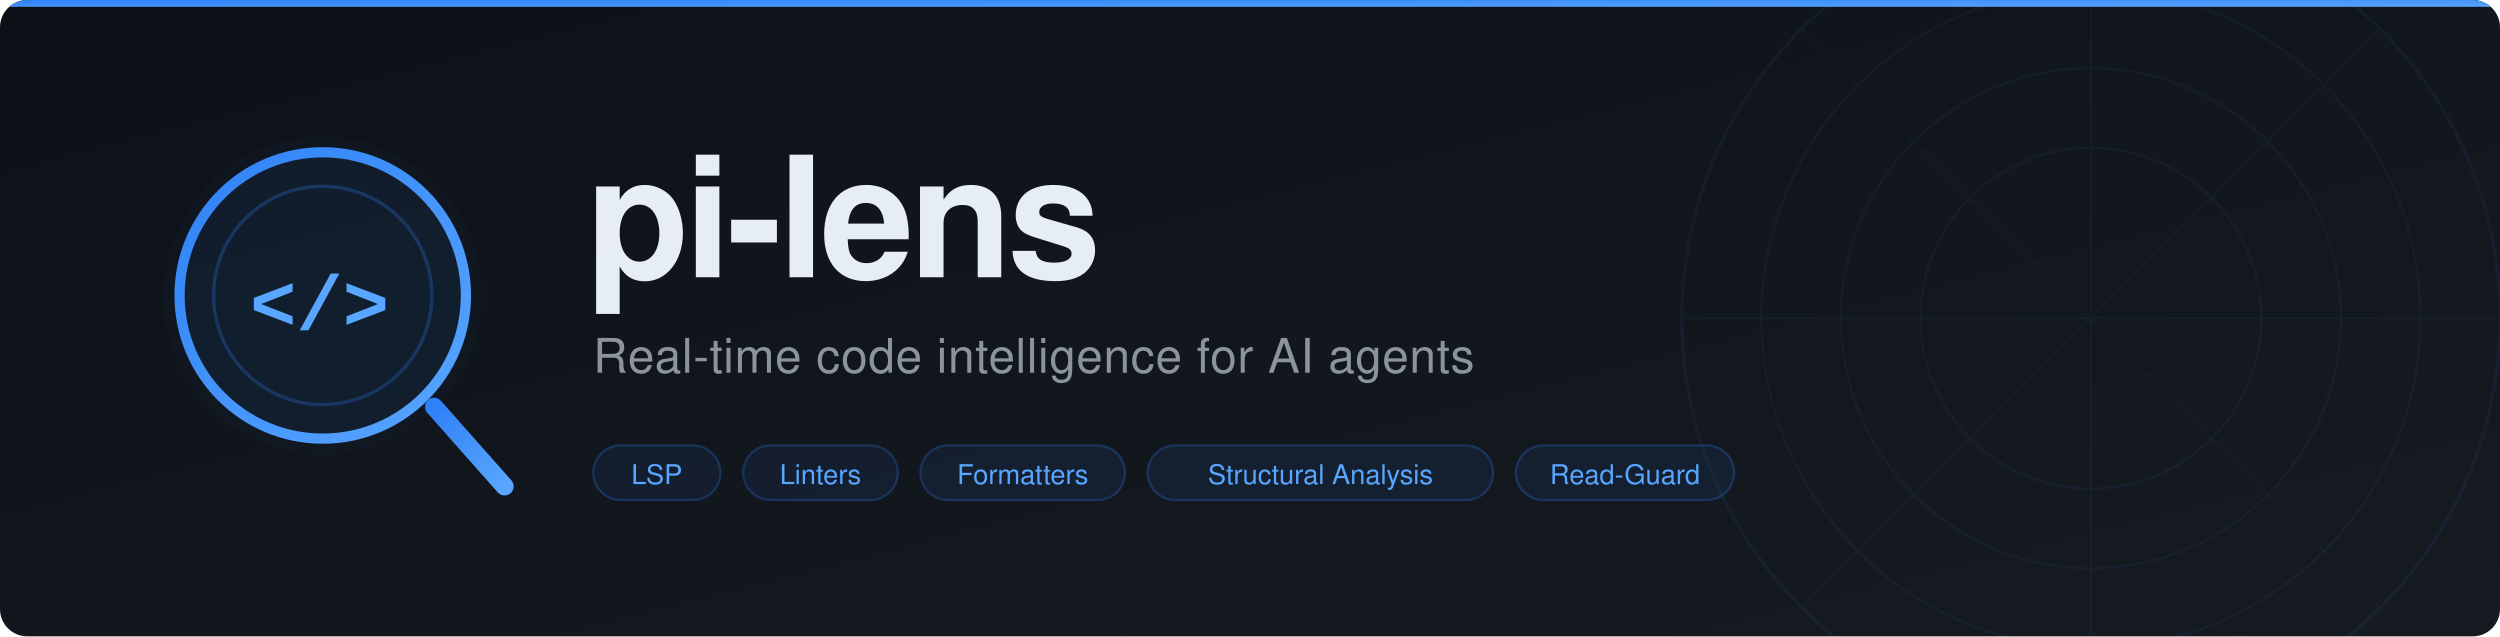
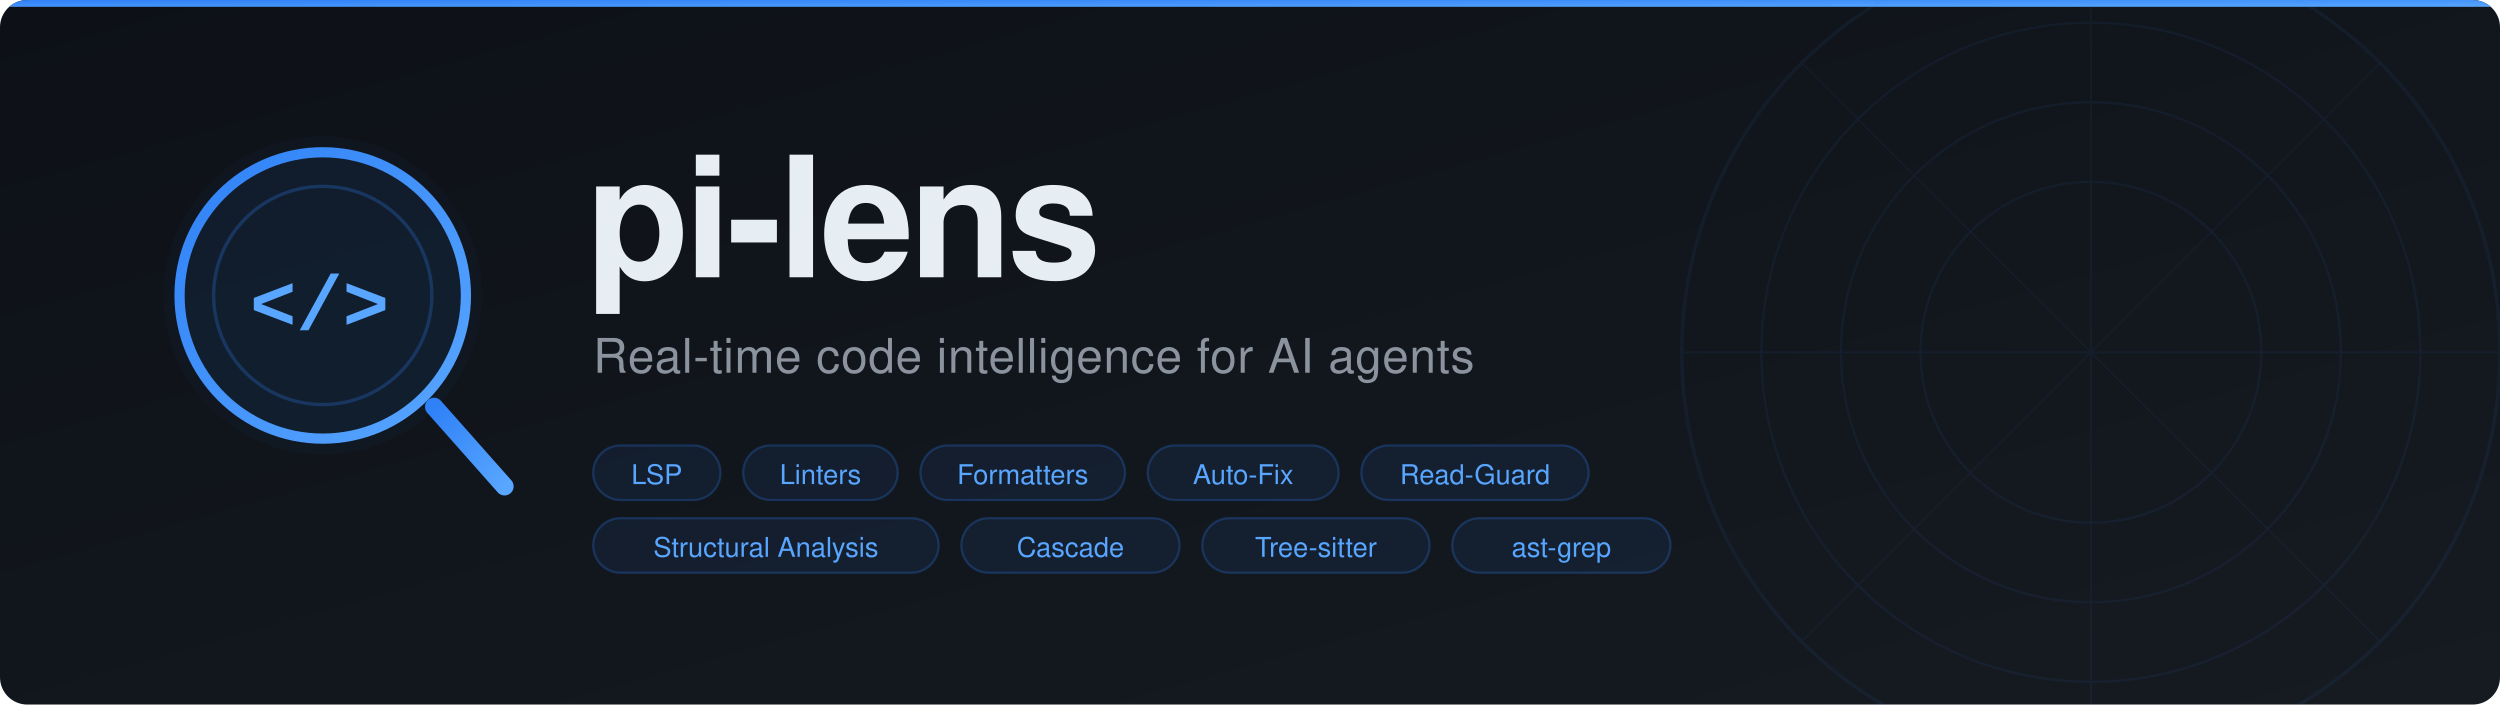
- <svg xmlns="http://www.w3.org/2000/svg" width="1100" height="280" viewBox="0 0 1100 280">
+ <svg xmlns="http://www.w3.org/2000/svg" width="1100" height="310" viewBox="0 0 1100 310">
  <defs>
    <linearGradient id="bg" x1="0%" y1="0%" x2="100%" y2="100%">
      <stop offset="0%" stop-color="#0d1117" />
      <stop offset="100%" stop-color="#161b22" />
    </linearGradient>
    <linearGradient id="accent" x1="0%" y1="0%" x2="100%" y2="100%">
      <stop offset="0%" stop-color="#2f81f7" />
      <stop offset="100%" stop-color="#58a6ff" />
    </linearGradient>
    <linearGradient id="accentFade" x1="0%" y1="0%" x2="100%" y2="0%">
      <stop offset="0%" stop-color="#2f81f7" />
      <stop offset="100%" stop-color="#2f81f700" />
    </linearGradient>
    <clipPath id="bounds">
-       <rect width="1100" height="280" rx="12" />
+       <rect width="1100" height="310" rx="12" />
    </clipPath>
  </defs>
-   <rect width="1100" height="280" fill="url(#bg)" rx="12" />
+   <rect width="1100" height="310" fill="url(#bg)" rx="12" />
  <rect x="0" y="0" width="1100" height="3" fill="url(#accent)" rx="1.5" clip-path="url(#bounds)" />
  <g opacity="0.07" clip-path="url(#bounds)">
-     <circle cx="920" cy="140" r="180" fill="none" stroke="#2f81f7" stroke-width="1.5" />
-     <circle cx="920" cy="140" r="145" fill="none" stroke="#2f81f7" stroke-width="1" />
-     <circle cx="920" cy="140" r="110" fill="none" stroke="#2f81f7" stroke-width="1" />
-     <circle cx="920" cy="140" r="75" fill="none" stroke="#2f81f7" stroke-width="1" />
-     <line x1="740" y1="140" x2="1100" y2="140" stroke="#2f81f7" stroke-width="0.8" />
-     <line x1="920" y1="-40" x2="920" y2="320" stroke="#2f81f7" stroke-width="0.8" />
-     <line x1="793" y1="13" x2="1047" y2="267" stroke="#2f81f7" stroke-width="0.6" />
-     <line x1="1047" y1="13" x2="793" y2="267" stroke="#2f81f7" stroke-width="0.6" />
+     <circle cx="920" cy="155" r="180" fill="none" stroke="#2f81f7" stroke-width="1.5" />
+     <circle cx="920" cy="155" r="145" fill="none" stroke="#2f81f7" stroke-width="1" />
+     <circle cx="920" cy="155" r="110" fill="none" stroke="#2f81f7" stroke-width="1" />
+     <circle cx="920" cy="155" r="75" fill="none" stroke="#2f81f7" stroke-width="1" />
+     <line x1="740" y1="155" x2="1100" y2="155" stroke="#2f81f7" stroke-width="0.8" />
+     <line x1="920" y1="-40" x2="920" y2="350" stroke="#2f81f7" stroke-width="0.8" />
+     <line x1="793" y1="28" x2="1047" y2="282" stroke="#2f81f7" stroke-width="0.6" />
+     <line x1="1047" y1="28" x2="793" y2="282" stroke="#2f81f7" stroke-width="0.6" />
  </g>
  <circle cx="142" cy="130" r="70" fill="#2f81f708" />
  <circle cx="142" cy="130" r="63" fill="#2f81f710" stroke="url(#accent)" stroke-width="4.5" />
  <circle cx="142" cy="130" r="48" fill="none" stroke="#2f81f740" stroke-width="1.5" />
  <line x1="191" y1="179" x2="222" y2="214" stroke="url(#accent)" stroke-width="8" stroke-linecap="round" />
  <text x="110" y="145" font-family="'Courier New', Courier, monospace" font-size="34" font-weight="700" fill="#58a6ff">&lt;/&gt;</text>
  <text x="258" y="122" font-family="-apple-system, BlinkMacSystemFont, 'Segoe UI', Helvetica, sans-serif" font-size="74" font-weight="700" fill="#e6edf3" letter-spacing="-2">pi-lens</text>
  <text x="261" y="164" font-family="-apple-system, BlinkMacSystemFont, 'Segoe UI', Helvetica, sans-serif" font-size="21" font-weight="400" fill="#8b949e" letter-spacing="0.3">Real-time code intelligence for AI agents</text>
  <g font-family="-apple-system, BlinkMacSystemFont, 'Segoe UI', Helvetica, sans-serif" font-size="12" font-weight="500">
    <rect x="261" y="196" width="56" height="24" rx="12" fill="#2f81f715" stroke="#2f81f740" stroke-width="1" />
    <text x="289" y="213" fill="#58a6ff" text-anchor="middle">LSP</text>
    <rect x="327" y="196" width="68" height="24" rx="12" fill="#2f81f715" stroke="#2f81f740" stroke-width="1" />
    <text x="361" y="213" fill="#58a6ff" text-anchor="middle">Linters</text>
    <rect x="405" y="196" width="90" height="24" rx="12" fill="#2f81f715" stroke="#2f81f740" stroke-width="1" />
    <text x="450" y="213" fill="#58a6ff" text-anchor="middle">Formatters</text>
-     <rect x="505" y="196" width="152" height="24" rx="12" fill="#2f81f715" stroke="#2f81f740" stroke-width="1" />
-     <text x="581" y="213" fill="#58a6ff" text-anchor="middle">Structural Analysis</text>
-     <rect x="667" y="196" width="96" height="24" rx="12" fill="#2f81f715" stroke="#2f81f740" stroke-width="1" />
-     <text x="715" y="213" fill="#58a6ff" text-anchor="middle">Read-Guard</text>
+     <rect x="505" y="196" width="84" height="24" rx="12" fill="#2f81f715" stroke="#2f81f740" stroke-width="1" />
+     <text x="547" y="213" fill="#58a6ff" text-anchor="middle">Auto-Fix</text>
+     <rect x="599" y="196" width="100" height="24" rx="12" fill="#2f81f715" stroke="#2f81f740" stroke-width="1" />
+     <text x="649" y="213" fill="#58a6ff" text-anchor="middle">Read-Guard</text>
+   </g>
+   <g font-family="-apple-system, BlinkMacSystemFont, 'Segoe UI', Helvetica, sans-serif" font-size="12" font-weight="500">
+     <rect x="261" y="228" width="152" height="24" rx="12" fill="#2f81f715" stroke="#2f81f740" stroke-width="1" />
+     <text x="337" y="245" fill="#58a6ff" text-anchor="middle">Structural Analysis</text>
+     <rect x="423" y="228" width="96" height="24" rx="12" fill="#2f81f715" stroke="#2f81f740" stroke-width="1" />
+     <text x="471" y="245" fill="#58a6ff" text-anchor="middle">Cascade</text>
+     <rect x="529" y="228" width="100" height="24" rx="12" fill="#2f81f715" stroke="#2f81f740" stroke-width="1" />
+     <text x="579" y="245" fill="#58a6ff" text-anchor="middle">Tree-sitter</text>
+     <rect x="639" y="228" width="96" height="24" rx="12" fill="#2f81f715" stroke="#2f81f740" stroke-width="1" />
+     <text x="687" y="245" fill="#58a6ff" text-anchor="middle">ast-grep</text>
  </g>
</svg>
